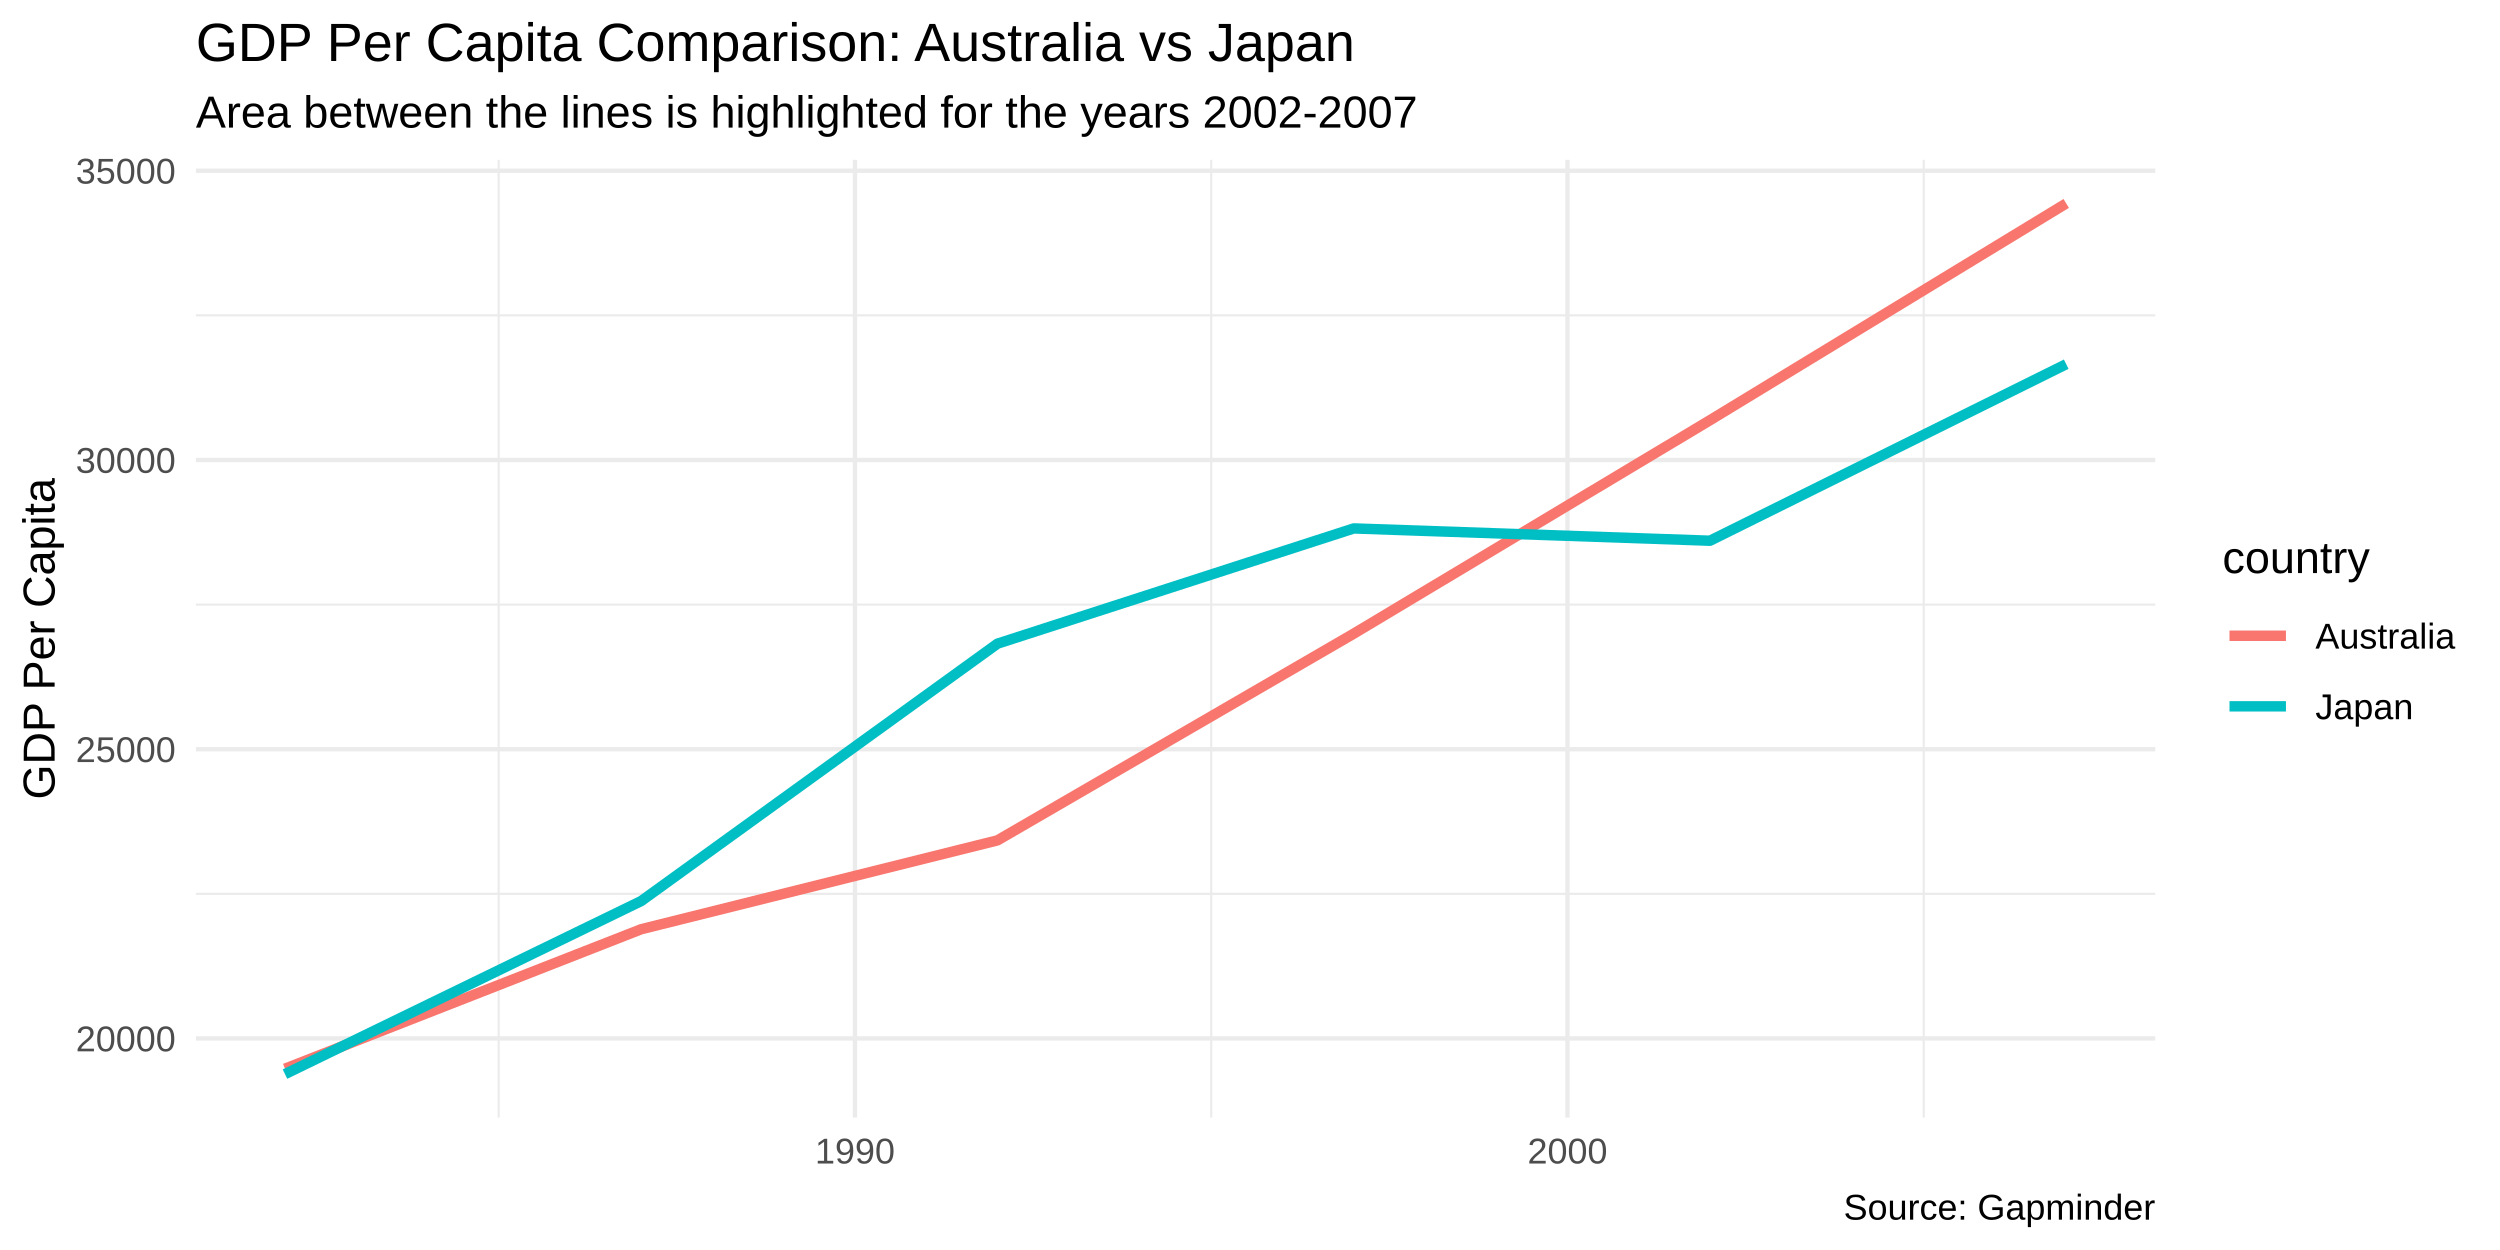
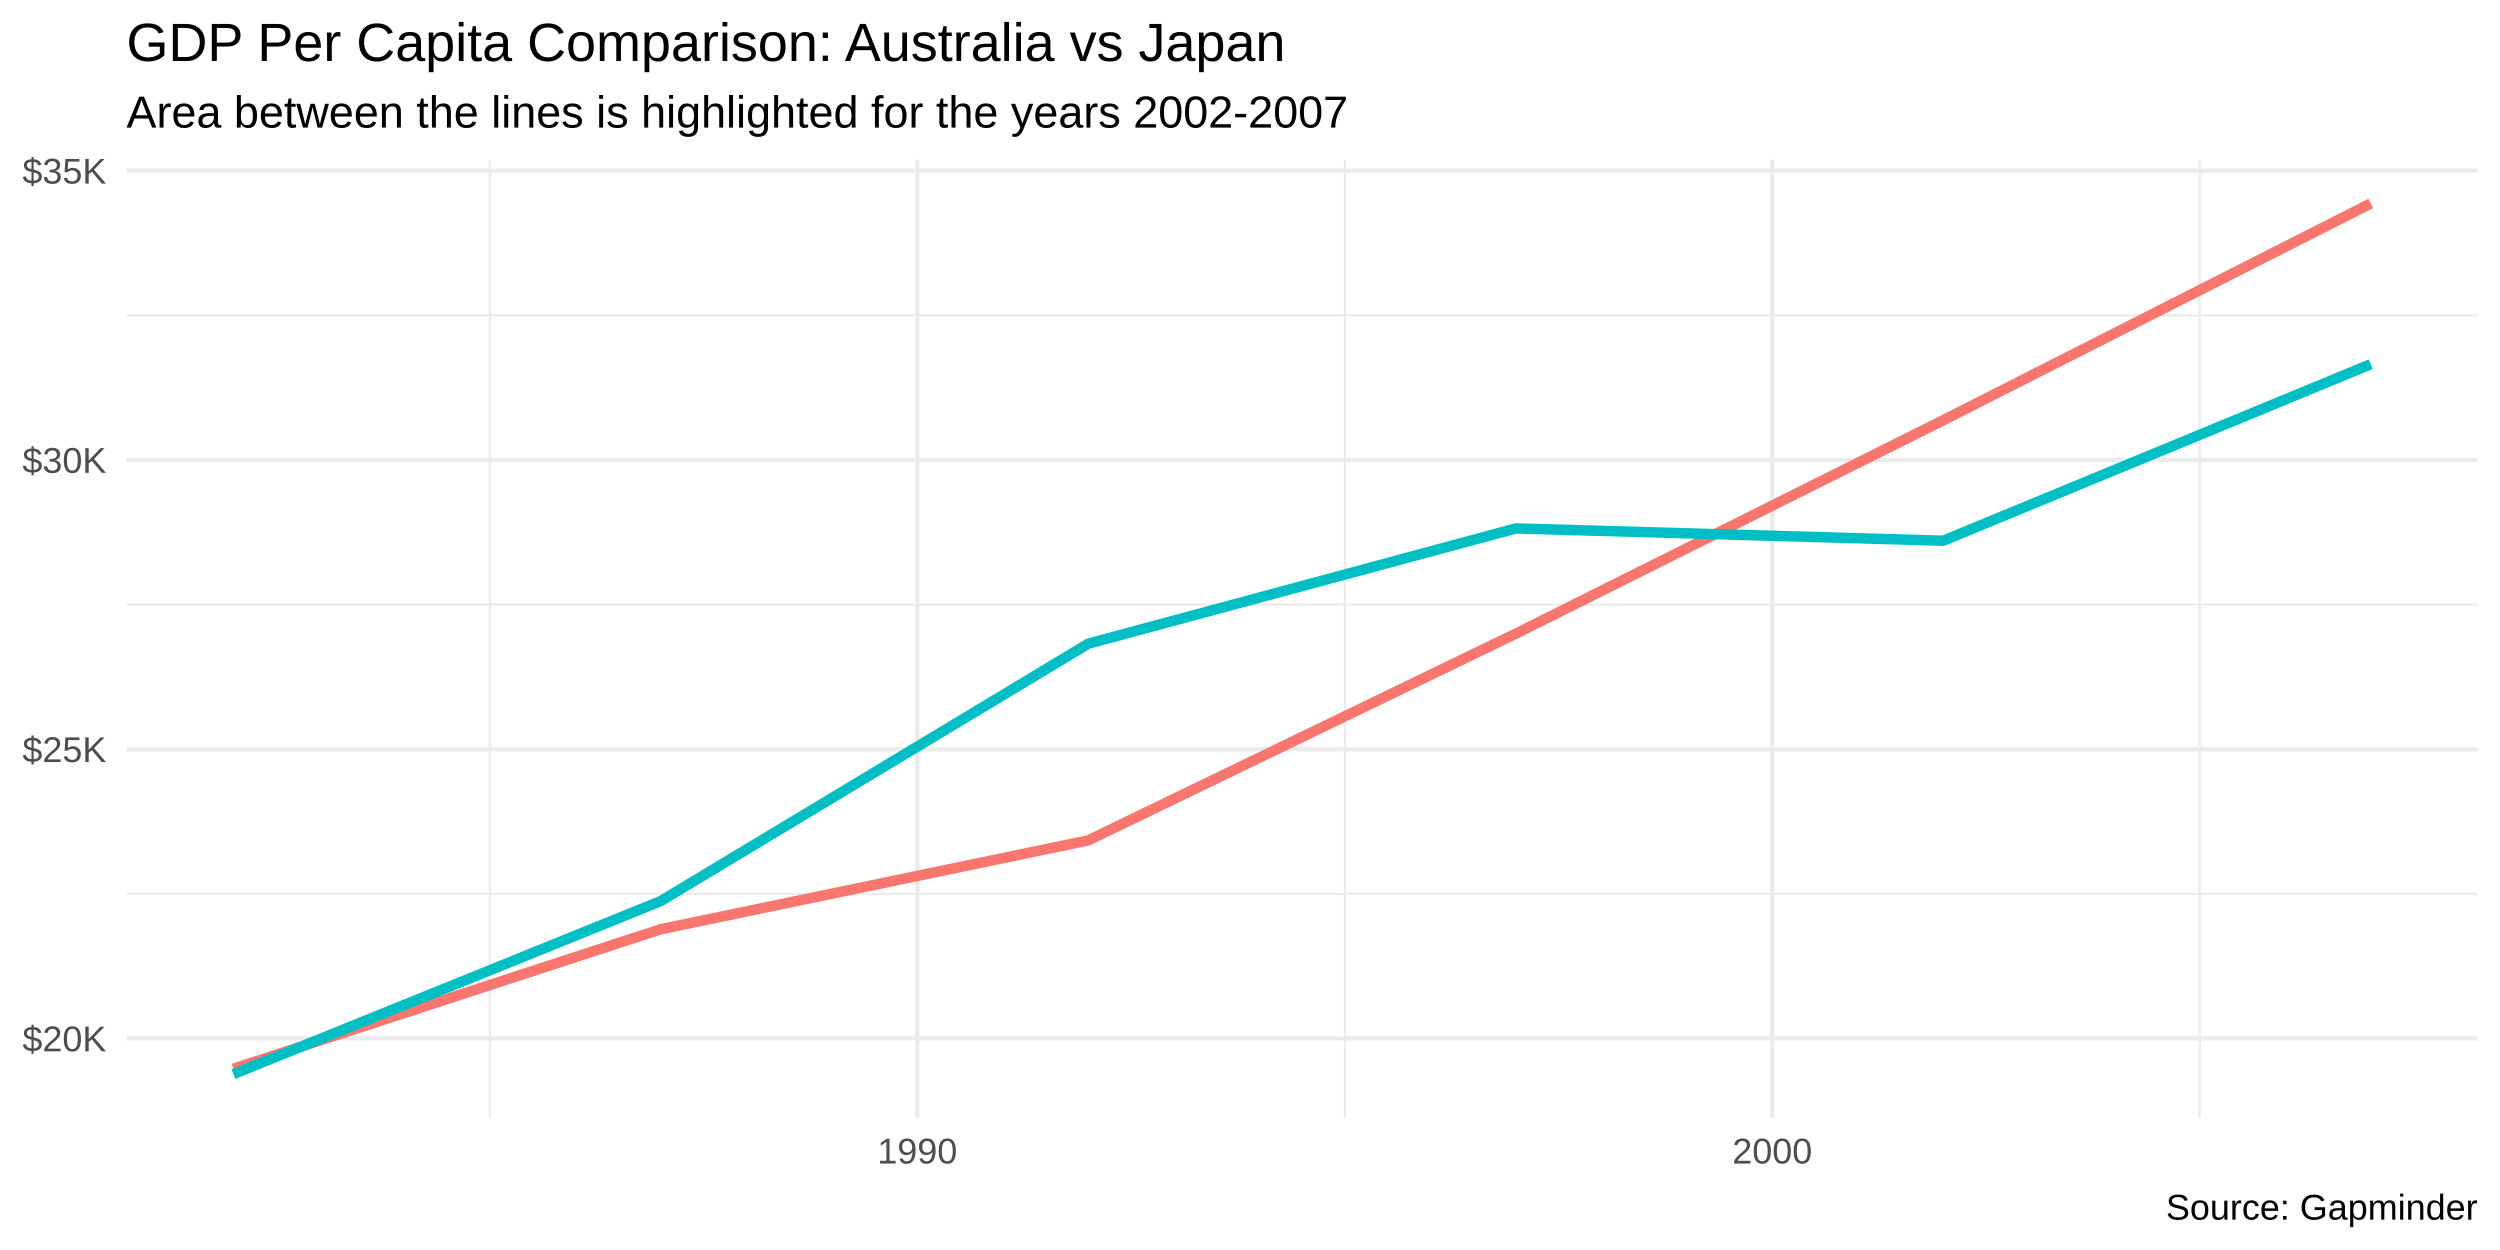
<svg xmlns="http://www.w3.org/2000/svg" class="svglite" width="612.00pt" height="306.00pt" viewBox="0 0 612.00 306.00">
  <defs>
    <style type="text/css">
    .svglite line, .svglite polyline, .svglite polygon, .svglite path, .svglite rect, .svglite circle {
      fill: none;
      stroke: #000000;
      stroke-linecap: round;
      stroke-linejoin: round;
      stroke-miterlimit: 10.00;
    }
    .svglite text {
      white-space: pre;
    }
  </style>
  </defs>
  <rect width="100%" height="100%" style="stroke: none; fill: #FFFFFF;" />
  <defs>
    <clipPath id="cpMC4wMHw2MTIuMDB8MC4wMHwzMDYuMDA=">
      <rect x="0.00" y="0.00" width="612.00" height="306.00" />
    </clipPath>
  </defs>
  <g clip-path="url(#cpMC4wMHw2MTIuMDB8MC4wMHwzMDYuMDA=)">
</g>
  <defs>
-     <clipPath id="cpNDcuOTZ8NTI3LjYxfDM5LjE0fDI3My41OQ==">
-       <rect x="47.96" y="39.14" width="479.66" height="234.45" />
+     <clipPath id="cpMzAuOTd8NjA2LjUyfDM5LjE0fDI3My41OQ==">
+       <rect x="30.97" y="39.14" width="575.55" height="234.45" />
    </clipPath>
  </defs>
-   <g clip-path="url(#cpNDcuOTZ8NTI3LjYxfDM5LjE0fDI3My41OQ==)">
-     <polyline points="47.96,218.81 527.61,218.81 " style="stroke-width: 0.53; stroke: #EBEBEB; stroke-linecap: butt;" />
-     <polyline points="47.96,148.01 527.61,148.01 " style="stroke-width: 0.53; stroke: #EBEBEB; stroke-linecap: butt;" />
-     <polyline points="47.96,77.20 527.61,77.20 " style="stroke-width: 0.53; stroke: #EBEBEB; stroke-linecap: butt;" />
-     <polyline points="122.08,273.59 122.08,39.14 " style="stroke-width: 0.53; stroke: #EBEBEB; stroke-linecap: butt;" />
-     <polyline points="296.51,273.59 296.51,39.14 " style="stroke-width: 0.53; stroke: #EBEBEB; stroke-linecap: butt;" />
-     <polyline points="470.93,273.59 470.93,39.14 " style="stroke-width: 0.53; stroke: #EBEBEB; stroke-linecap: butt;" />
-     <polyline points="47.96,254.21 527.61,254.21 " style="stroke-width: 1.07; stroke: #EBEBEB; stroke-linecap: butt;" />
-     <polyline points="47.96,183.41 527.61,183.41 " style="stroke-width: 1.07; stroke: #EBEBEB; stroke-linecap: butt;" />
-     <polyline points="47.96,112.61 527.61,112.61 " style="stroke-width: 1.07; stroke: #EBEBEB; stroke-linecap: butt;" />
-     <polyline points="47.96,41.80 527.61,41.80 " style="stroke-width: 1.07; stroke: #EBEBEB; stroke-linecap: butt;" />
-     <polyline points="209.30,273.59 209.30,39.14 " style="stroke-width: 1.07; stroke: #EBEBEB; stroke-linecap: butt;" />
-     <polyline points="383.72,273.59 383.72,39.14 " style="stroke-width: 1.07; stroke: #EBEBEB; stroke-linecap: butt;" />
-     <polyline points="69.76,261.62 156.97,227.47 244.18,205.72 331.39,155.12 418.60,102.87 505.81,49.80 " style="stroke-width: 2.56; stroke: #F8766D; stroke-linecap: butt;" />
-     <polyline points="69.76,262.94 156.97,220.57 244.18,157.57 331.39,129.36 418.60,132.37 505.81,89.15 " style="stroke-width: 2.56; stroke: #00BFC4; stroke-linecap: butt;" />
+   <g clip-path="url(#cpMzAuOTd8NjA2LjUyfDM5LjE0fDI3My41OQ==)">
+     <polyline points="30.97,218.81 606.52,218.81 " style="stroke-width: 0.53; stroke: #EBEBEB; stroke-linecap: butt;" />
+     <polyline points="30.97,148.01 606.52,148.01 " style="stroke-width: 0.53; stroke: #EBEBEB; stroke-linecap: butt;" />
+     <polyline points="30.97,77.20 606.52,77.20 " style="stroke-width: 0.53; stroke: #EBEBEB; stroke-linecap: butt;" />
+     <polyline points="119.92,273.59 119.92,39.14 " style="stroke-width: 0.53; stroke: #EBEBEB; stroke-linecap: butt;" />
+     <polyline points="329.21,273.59 329.21,39.14 " style="stroke-width: 0.53; stroke: #EBEBEB; stroke-linecap: butt;" />
+     <polyline points="538.50,273.59 538.50,39.14 " style="stroke-width: 0.53; stroke: #EBEBEB; stroke-linecap: butt;" />
+     <polyline points="30.97,254.21 606.52,254.21 " style="stroke-width: 1.07; stroke: #EBEBEB; stroke-linecap: butt;" />
+     <polyline points="30.97,183.41 606.52,183.41 " style="stroke-width: 1.07; stroke: #EBEBEB; stroke-linecap: butt;" />
+     <polyline points="30.97,112.61 606.52,112.61 " style="stroke-width: 1.07; stroke: #EBEBEB; stroke-linecap: butt;" />
+     <polyline points="30.97,41.80 606.52,41.80 " style="stroke-width: 1.07; stroke: #EBEBEB; stroke-linecap: butt;" />
+     <polyline points="224.56,273.59 224.56,39.14 " style="stroke-width: 1.07; stroke: #EBEBEB; stroke-linecap: butt;" />
+     <polyline points="433.85,273.59 433.85,39.14 " style="stroke-width: 1.07; stroke: #EBEBEB; stroke-linecap: butt;" />
+     <polyline points="57.13,261.62 161.77,227.47 266.42,205.72 371.07,155.12 475.71,102.87 580.36,49.80 " style="stroke-width: 2.56; stroke: #F8766D; stroke-linecap: butt;" />
+     <polyline points="57.13,262.94 161.77,220.57 266.42,157.57 371.07,129.36 475.71,132.37 580.36,89.15 " style="stroke-width: 2.56; stroke: #00BFC4; stroke-linecap: butt;" />
  </g>
  <g clip-path="url(#cpMC4wMHw2MTIuMDB8MC4wMHwzMDYuMDA=)">
-     <text x="43.02" y="257.37" text-anchor="end" style="font-size: 8.80px;fill: #4D4D4D; font-family: &quot;Arial&quot;;" textLength="24.48px" lengthAdjust="spacingAndGlyphs">20000</text>
-     <text x="43.02" y="186.56" text-anchor="end" style="font-size: 8.80px;fill: #4D4D4D; font-family: &quot;Arial&quot;;" textLength="24.48px" lengthAdjust="spacingAndGlyphs">25000</text>
-     <text x="43.02" y="115.76" text-anchor="end" style="font-size: 8.80px;fill: #4D4D4D; font-family: &quot;Arial&quot;;" textLength="24.48px" lengthAdjust="spacingAndGlyphs">30000</text>
-     <text x="43.02" y="44.95" text-anchor="end" style="font-size: 8.80px;fill: #4D4D4D; font-family: &quot;Arial&quot;;" textLength="24.48px" lengthAdjust="spacingAndGlyphs">35000</text>
-     <text x="209.30" y="284.83" text-anchor="middle" style="font-size: 8.80px;fill: #4D4D4D; font-family: &quot;Arial&quot;;" textLength="19.58px" lengthAdjust="spacingAndGlyphs">1990</text>
-     <text x="383.72" y="284.83" text-anchor="middle" style="font-size: 8.80px;fill: #4D4D4D; font-family: &quot;Arial&quot;;" textLength="19.58px" lengthAdjust="spacingAndGlyphs">2000</text>
-     <text transform="translate(13.37,156.37) rotate(-90)" text-anchor="middle" style="font-size: 11.00px; font-family: &quot;Arial&quot;;" textLength="78.85px" lengthAdjust="spacingAndGlyphs">GDP Per Capita</text>
-     <text x="544.05" y="140.29" style="font-size: 11.00px; font-family: &quot;Arial&quot;;" textLength="36.08px" lengthAdjust="spacingAndGlyphs">country</text>
-     <line x1="545.78" y1="155.63" x2="559.60" y2="155.63" style="stroke-width: 2.56; stroke: #F8766D; stroke-linecap: butt;" />
-     <line x1="545.78" y1="172.91" x2="559.60" y2="172.91" style="stroke-width: 2.56; stroke: #00BFC4; stroke-linecap: butt;" />
-     <text x="566.81" y="158.78" style="font-size: 8.80px; font-family: &quot;Arial&quot;;" textLength="34.23px" lengthAdjust="spacingAndGlyphs">Australia</text>
-     <text x="566.81" y="176.06" style="font-size: 8.80px; font-family: &quot;Arial&quot;;" textLength="23.98px" lengthAdjust="spacingAndGlyphs">Japan</text>
-     <text x="47.96" y="31.23" style="font-size: 11.00px; font-family: &quot;Arial&quot;;" textLength="299.04px" lengthAdjust="spacingAndGlyphs">Area between the lines is highlighted for the years 2002-2007</text>
-     <text x="47.96" y="14.94" style="font-size: 13.20px; font-family: &quot;Arial&quot;;" textLength="284.46px" lengthAdjust="spacingAndGlyphs">GDP Per Capita Comparison: Australia vs Japan</text>
-     <text x="527.61" y="298.57" text-anchor="end" style="font-size: 8.80px; font-family: &quot;Arial&quot;;" textLength="76.30px" lengthAdjust="spacingAndGlyphs">Source: Gapminder</text>
+     <text x="26.04" y="257.37" text-anchor="end" style="font-size: 8.80px;fill: #4D4D4D; font-family: &quot;Arial&quot;;" textLength="20.56px" lengthAdjust="spacingAndGlyphs">$20K</text>
+     <text x="26.04" y="186.56" text-anchor="end" style="font-size: 8.80px;fill: #4D4D4D; font-family: &quot;Arial&quot;;" textLength="20.56px" lengthAdjust="spacingAndGlyphs">$25K</text>
+     <text x="26.04" y="115.76" text-anchor="end" style="font-size: 8.80px;fill: #4D4D4D; font-family: &quot;Arial&quot;;" textLength="20.56px" lengthAdjust="spacingAndGlyphs">$30K</text>
+     <text x="26.04" y="44.95" text-anchor="end" style="font-size: 8.80px;fill: #4D4D4D; font-family: &quot;Arial&quot;;" textLength="20.56px" lengthAdjust="spacingAndGlyphs">$35K</text>
+     <text x="224.56" y="284.83" text-anchor="middle" style="font-size: 8.80px;fill: #4D4D4D; font-family: &quot;Arial&quot;;" textLength="19.58px" lengthAdjust="spacingAndGlyphs">1990</text>
+     <text x="433.85" y="284.83" text-anchor="middle" style="font-size: 8.80px;fill: #4D4D4D; font-family: &quot;Arial&quot;;" textLength="19.58px" lengthAdjust="spacingAndGlyphs">2000</text>
+     <text x="30.97" y="31.23" style="font-size: 11.00px; font-family: &quot;Arial&quot;;" textLength="299.04px" lengthAdjust="spacingAndGlyphs">Area between the lines is highlighted for the years 2002-2007</text>
+     <text x="30.97" y="14.94" style="font-size: 13.20px; font-family: &quot;Arial&quot;;" textLength="284.46px" lengthAdjust="spacingAndGlyphs">GDP Per Capita Comparison: Australia vs Japan</text>
+     <text x="606.52" y="298.57" text-anchor="end" style="font-size: 8.80px; font-family: &quot;Arial&quot;;" textLength="76.30px" lengthAdjust="spacingAndGlyphs">Source: Gapminder</text>
  </g>
</svg>
